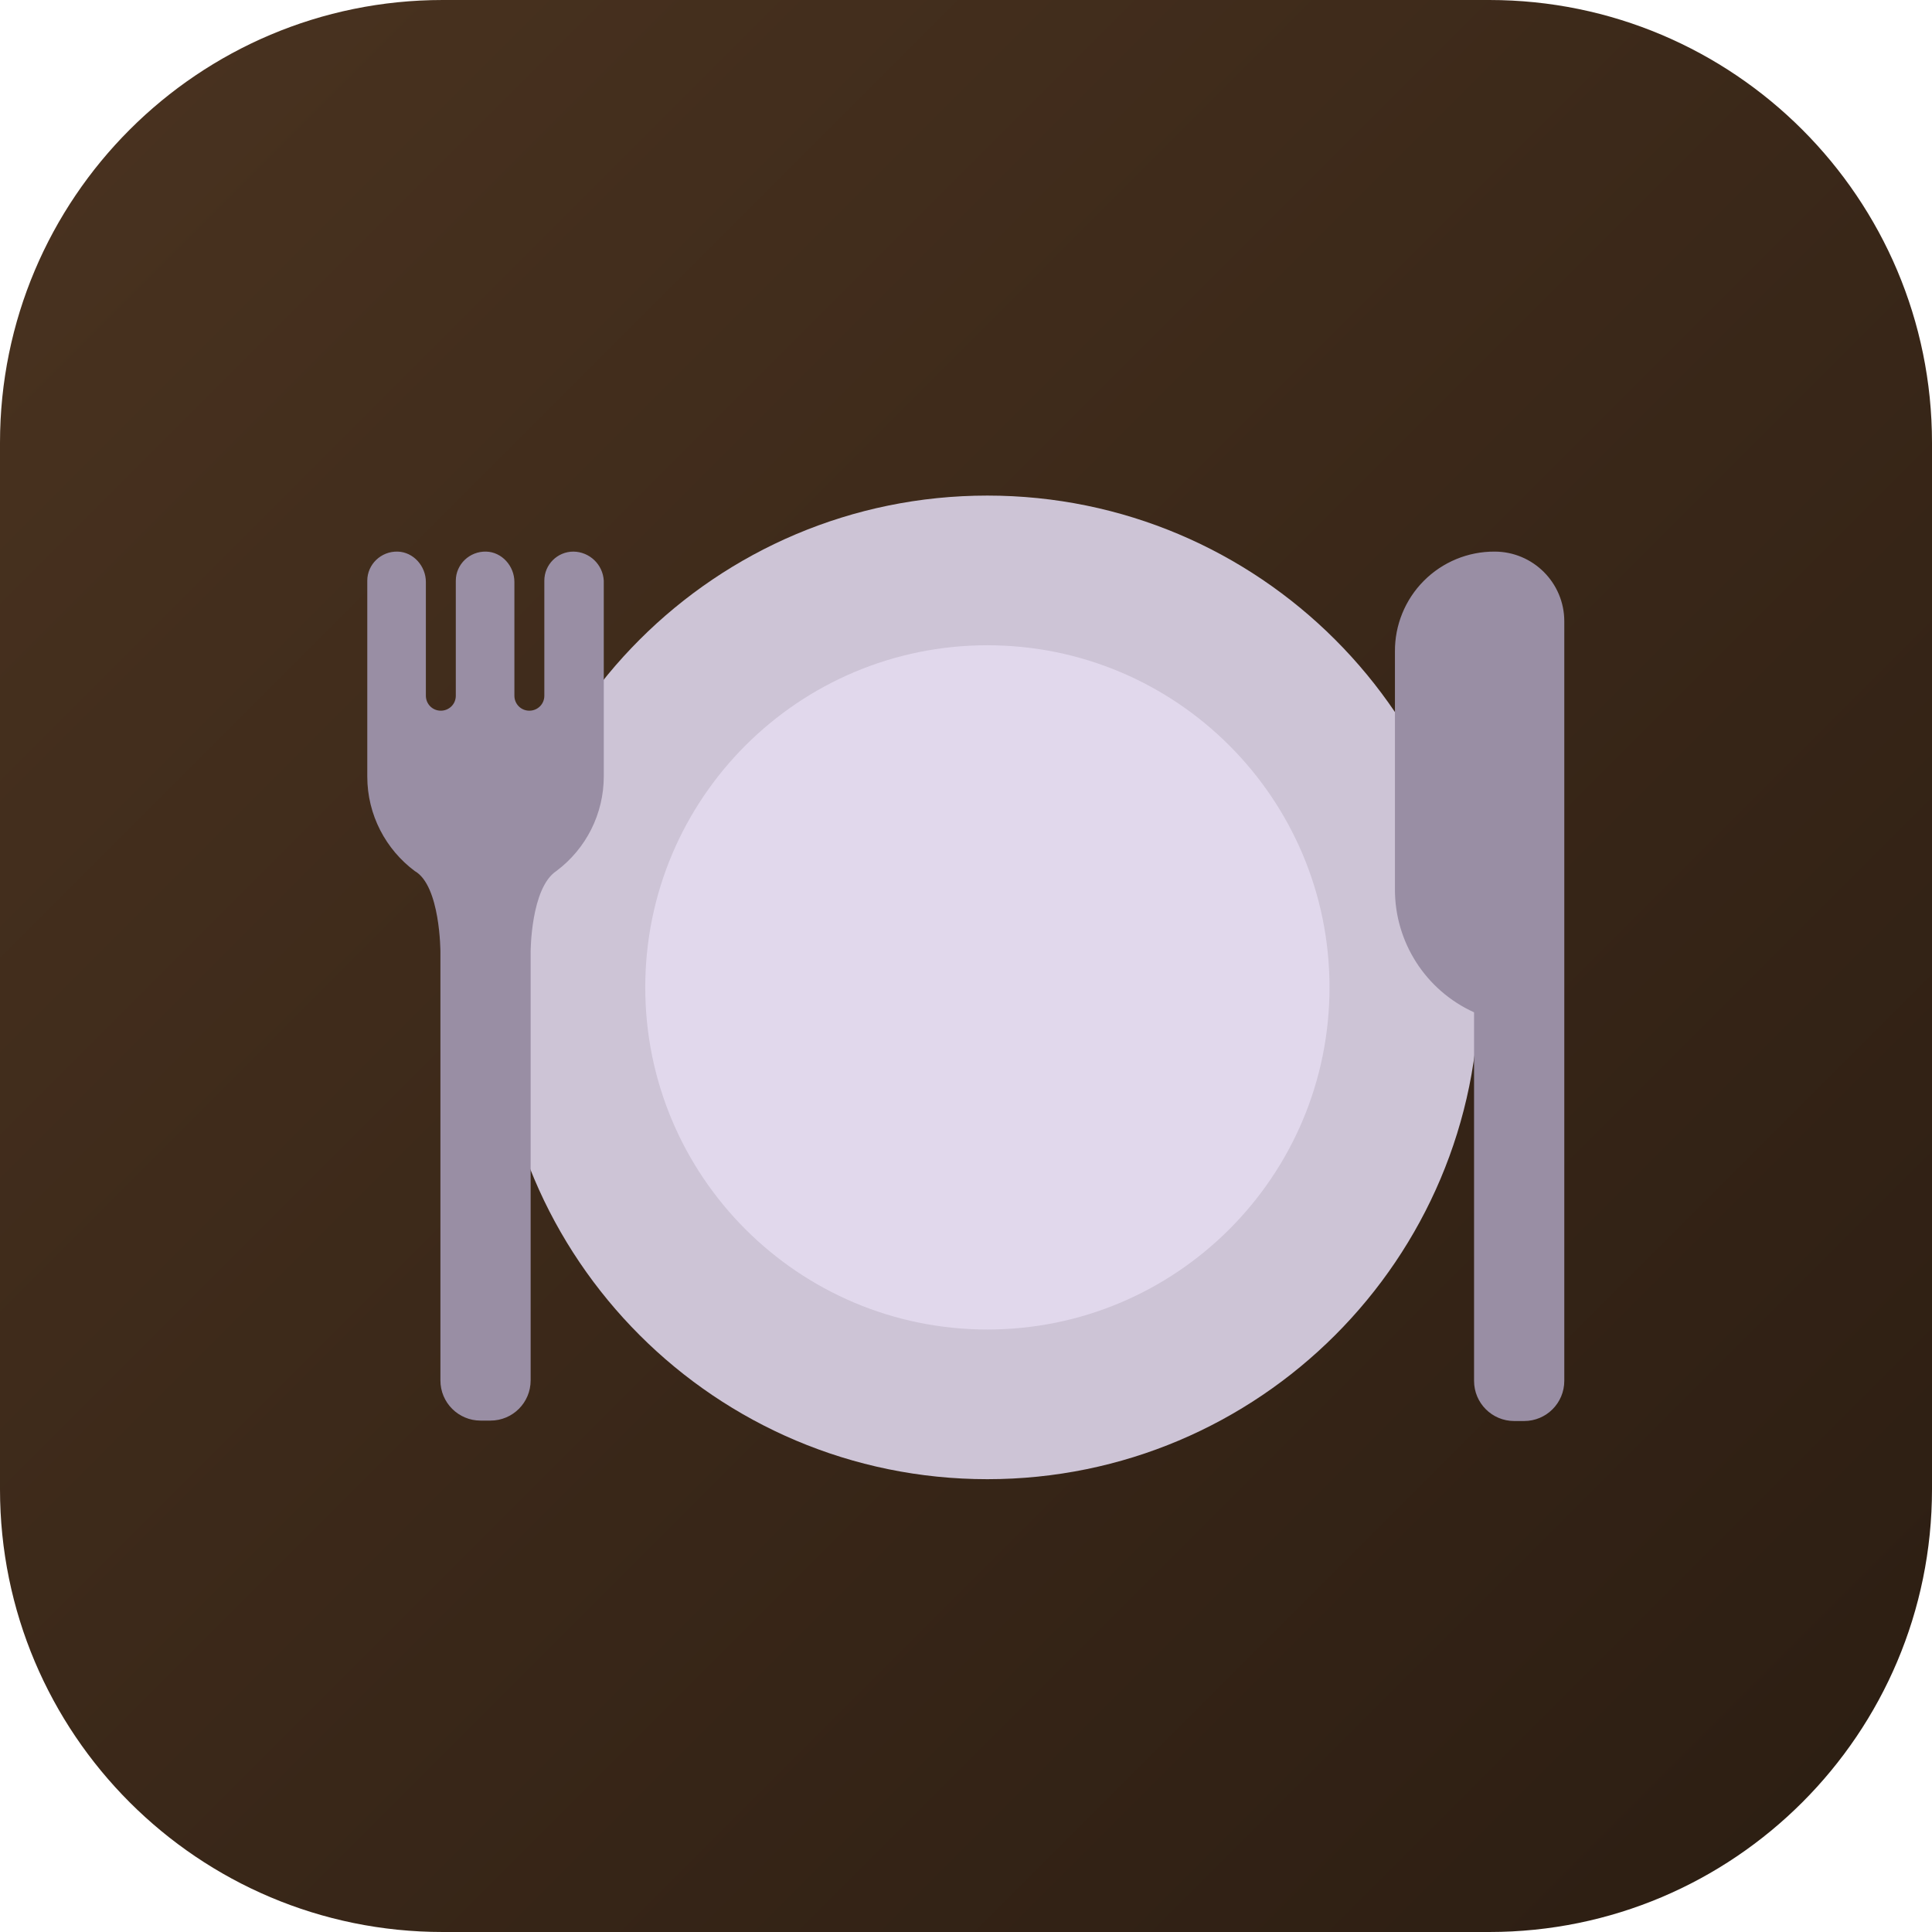
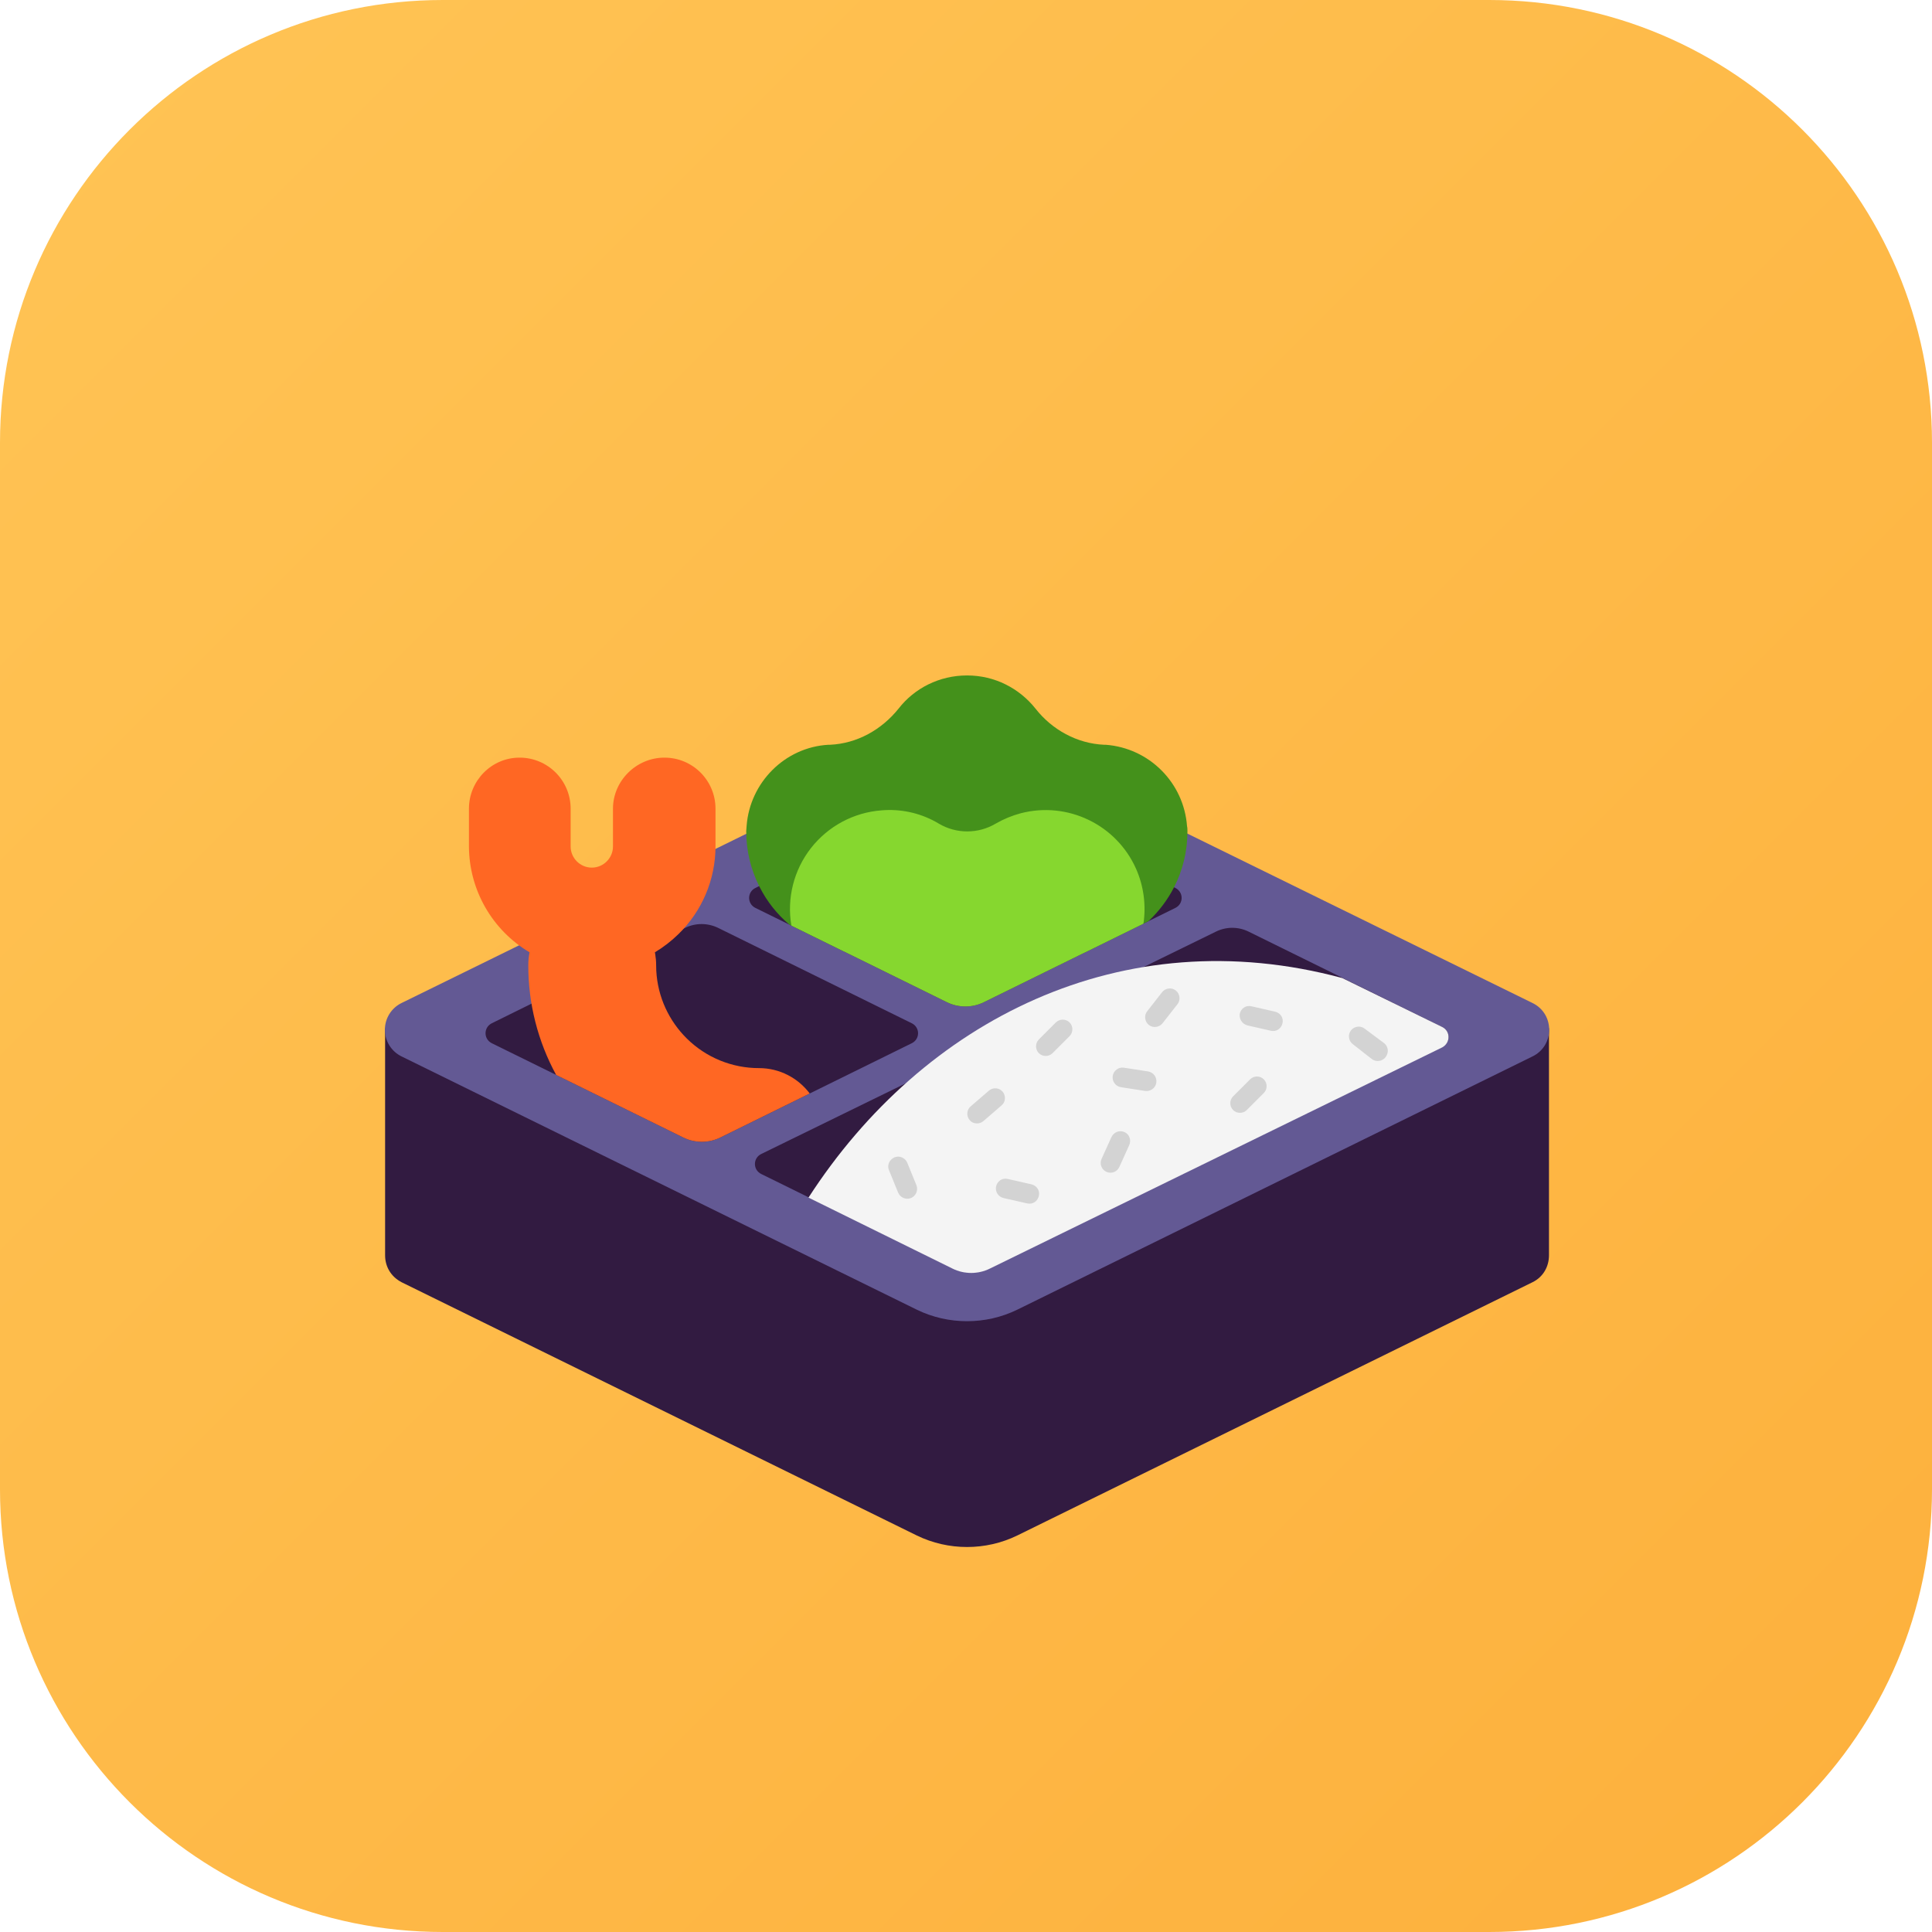
<svg xmlns="http://www.w3.org/2000/svg" viewBox="0 0 96 96">
  <defs>
    <linearGradient id="g" x1="0" y1="0" x2="1" y2="1">
-       <stop offset="0" stop-color="#4a3320" />
-       <stop offset="1" stop-color="#2b1d12" />
+       <stop offset="0" stop-color="#ffc455" />
+       <stop offset="1" stop-color="#fdb03c" />
    </linearGradient>
  </defs>
  <rect width="96" height="96" rx="22" fill="url(#g)" />
-   <svg x="14.0" y="14.0" width="68" height="68" viewBox="0 0 32 32">
+   <svg x="15.0" y="15.0" width="66" height="66" viewBox="0 0 32 32">
    <g fill="none">
-       <path fill="#cdc4d6" d="M16.5 28C22.851 28 28 22.851 28 16.5S22.851 5 16.5 5S5 10.149 5 16.5S10.149 28 16.5 28" />
-       <path fill="#e1d8ec" d="M16.5 24.5a8 8 0 1 0 0-16a8 8 0 0 0 0 16" />
-       <path fill="#998ea4" d="M6.82 6.31a.68.68 0 0 0-.68.68v2.69c0 .2-.16.35-.35.35c-.2 0-.35-.16-.35-.35V7.02c0-.37-.29-.7-.66-.71c-.39-.01-.71.3-.71.68v2.69c0 .2-.16.35-.35.35c-.2 0-.35-.16-.35-.35V7.02c0-.37-.29-.7-.66-.71c-.39-.01-.71.3-.71.68v4.58c0 .902.437 1.707 1.109 2.209c.601.339.601 1.891.601 1.891v10.02c0 .52.42.94.94.94h.23c.52 0 .94-.42.94-.94V15.67s0-1.491.601-1.891A2.76 2.76 0 0 0 7.53 11.57V6.99a.72.72 0 0 0-.71-.68m21.54 0c.9 0 1.63.73 1.63 1.63V25.7c0 .52-.42.94-.94.94h-.23c-.52 0-.94-.42-.94-.94v-8.617a3.15 3.15 0 0 1-1.85-2.883V8.65a2.32 2.32 0 0 1 2.33-2.34" />
+       <path fill="#321b41" d="M28.675 17.5v.37l-12.33-7.07c-.2-.1-.44-1.1-.64 0l-12.33 7.07v-.37h-1.37v5.47c0 .26.13.51.4.65l12.41 6.1c.76.37 1.66.37 2.42 0l12.41-6.1c.27-.13.4-.39.4-.65V17.5z" />
+       <path fill="#635994" d="m2.405 16.89l12.57-6.17c.66-.33 1.44-.33 2.1 0l12.57 6.17c.54.26.54 1.03 0 1.29l-12.41 6.1c-.76.37-1.66.37-2.42 0l-12.41-6.1a.716.716 0 0 1 0-1.29m8.52-2.77c-.2.1-.2.38 0 .48l4.61 2.27c.28.14.62.14.9 0l4.61-2.27c.2-.1.2-.38 0-.48l-4.67-2.29a.86.86 0 0 0-.78-.01zm11.1 1.05l-10.96 5.36c-.2.1-.2.38 0 .48l4.61 2.27c.28.14.62.14.9 0l10.9-5.33c.2-.1.2-.38 0-.48l-4.67-2.3a.89.89 0 0 0-.78 0m-17.45 2.21c-.2.1-.2.38 0 .48l4.61 2.27c.28.14.62.14.9 0l4.61-2.27c.2-.1.2-.38 0-.48l-4.67-2.3a.91.91 0 0 0-.79 0z" />
+       <path fill="#44911b" d="M21.335 12.76c0-.04 0-.09-.01-.13a2.124 2.124 0 0 0-1.96-1.96h-.04c-.65-.03-1.25-.36-1.65-.87c-.39-.49-.98-.8-1.65-.8s-1.27.31-1.65.8c-.41.51-1 .84-1.65.87h-.04c-1.05.06-1.89.91-1.97 1.95q0 .031-.005.065l-.005.065c0 .477.112.927.312 1.325l.01.02a2.9 2.9 0 0 0 .72.91l1.302.64q.299.065.616.065h4.7q.26.001.507-.04l1.525-.751a3 3 0 0 0 .615-.815c.207-.403.323-.86.323-1.344" />
+       <path fill="#86d72f" d="M17.32 12.32a2.5 2.5 0 0 0-.605.25c-.42.25-.95.25-1.37 0l-.076-.044a2.3 2.3 0 0 0-1.304-.276a2.384 2.384 0 0 0-2.172 2.777l3.742 1.843c.28.14.62.14.9 0l3.84-1.89a2.4 2.4 0 0 0-.179-1.325a2.385 2.385 0 0 0-2.776-1.335" />
+       <path fill="#ff6723" d="M8.538 16.109c.033.64.309 1.216.736 1.638a2.47 2.47 0 0 0 1.741.713c.496 0 .94.24 1.22.611l-2.15 1.059c-.28.14-.62.14-.9 0l-3.059-1.506a5.5 5.5 0 0 1-.671-2.644c0-.11.01-.21.03-.31a2.98 2.98 0 0 1-1.46-2.55v-.91c0-.67.54-1.23 1.22-1.23s1.23.55 1.23 1.23v.91c0 .28.23.51.51.51s.51-.23.51-.51v-.91c0-.67.56-1.23 1.24-1.23s1.23.55 1.23 1.23v.91a2.95 2.95 0 0 1-.896 2.115q-.256.25-.564.435l.007.038c.015.09.023.184.023.272z" />
+       <path fill="#f4f4f4" d="m27.475 17.47l-2.41-1.18c-5.31-1.43-10.1 1.02-12.86 5.29l3.47 1.71c.28.14.62.14.9 0l10.9-5.33c.2-.11.2-.39 0-.49" />
+       <path fill="#d3d3d3" d="m20.725 16.63l-.36.46c-.08.1-.06.25.04.33s.25.06.33-.04l.36-.46c.08-.1.06-.25-.04-.33a.237.237 0 0 0-.33.04m2.62.93l-.57-.13a.253.253 0 0 1-.18-.28c.03-.13.15-.21.28-.18l.57.13c.13.03.21.15.18.28s-.15.21-.28.18m-3.54.89l.58.09a.237.237 0 1 1-.07.47l-.58-.09a.237.237 0 1 1 .07-.47m-.3 1.67l-.24.53a.235.235 0 1 0 .43.19l.24-.53c.05-.12 0-.26-.12-.31s-.25 0-.31.12m-2.03 1.6l-.57-.13a.236.236 0 0 1-.18-.28c.03-.13.15-.21.28-.18l.57.13c.13.03.21.15.18.28s-.15.21-.28.18m5.7-2.66l-.41.41c-.09.09-.24.09-.33 0a.235.235 0 0 1 0-.33l.41-.41c.09-.09.24-.09.33 0s.09.24 0 .33m-5.09-.96l.41-.41c.09-.09.09-.24 0-.33a.235.235 0 0 0-.33 0l-.41.41c-.09.09-.09.24 0 .33s.24.09.33 0m7.52-.59l.47.35c.1.08.12.23.03.34c-.08.1-.23.12-.33.04l-.46-.36a.237.237 0 0 1-.04-.33c.08-.1.23-.12.33-.04m-9.19 2.23l.44-.38c.1-.08.11-.23.03-.33a.236.236 0 0 0-.33-.03l-.44.38c-.1.08-.11.23-.03.33s.23.11.33.03m-2.05 1.72l-.22-.54c-.05-.11 0-.25.13-.31c.12-.05.26.01.31.13l.22.54a.24.24 0 0 1-.13.31a.24.24 0 0 1-.31-.13" />
    </g>
  </svg>
</svg>
